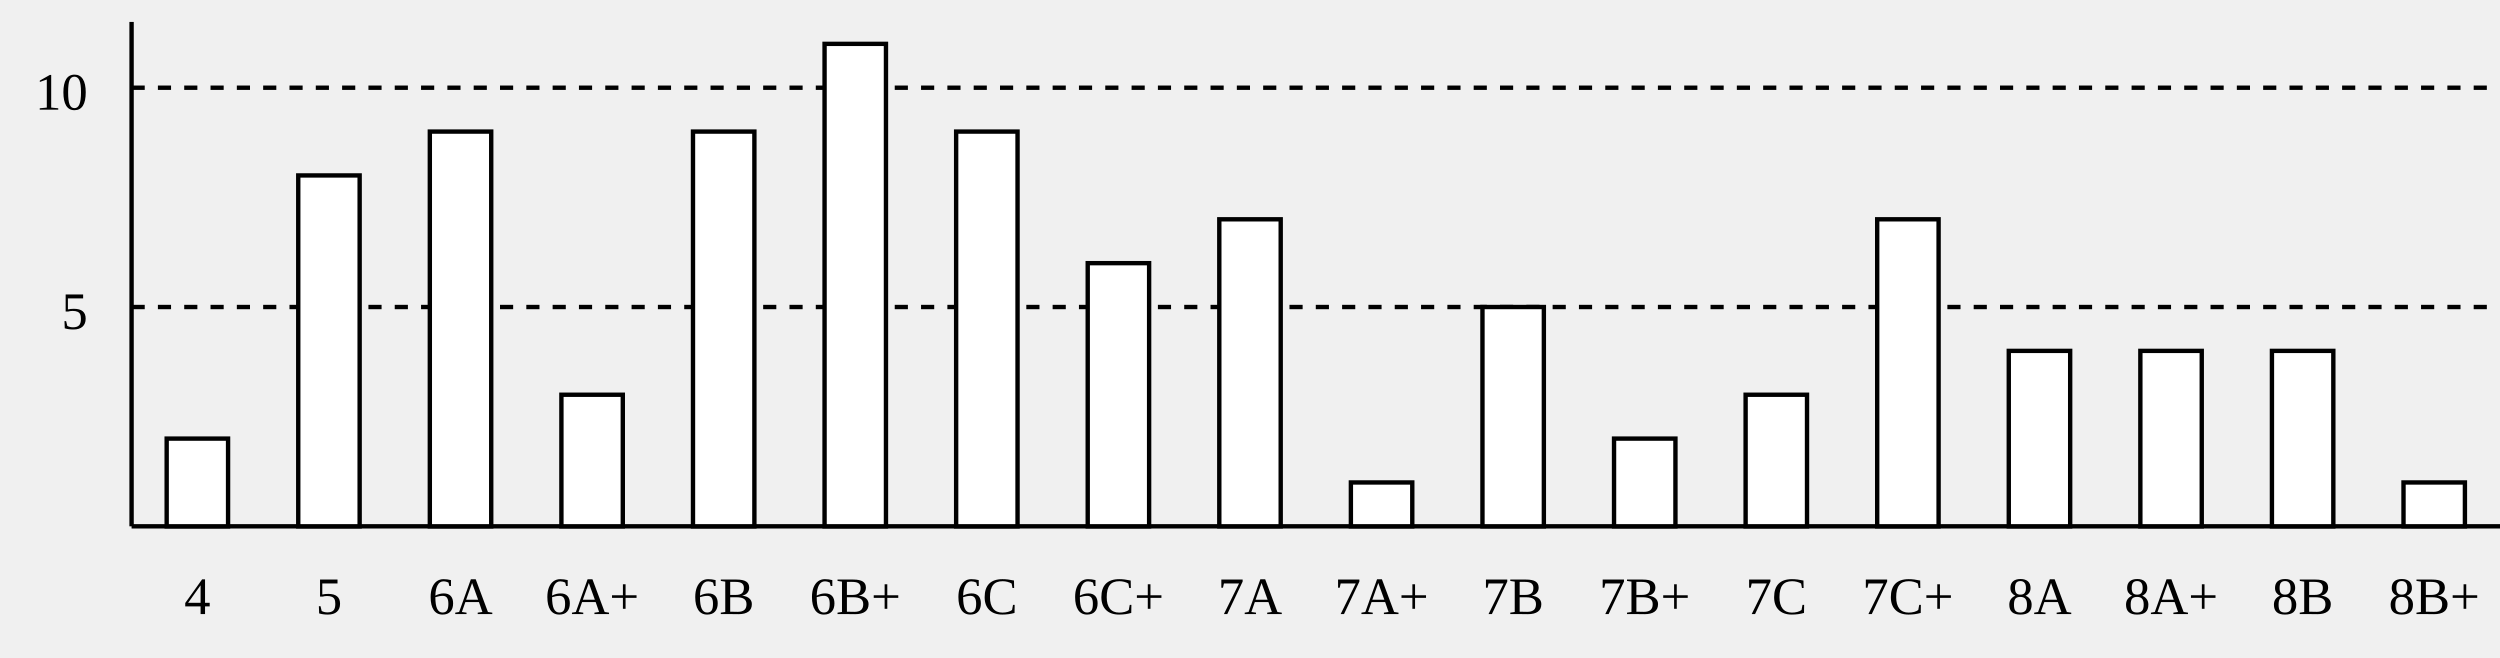
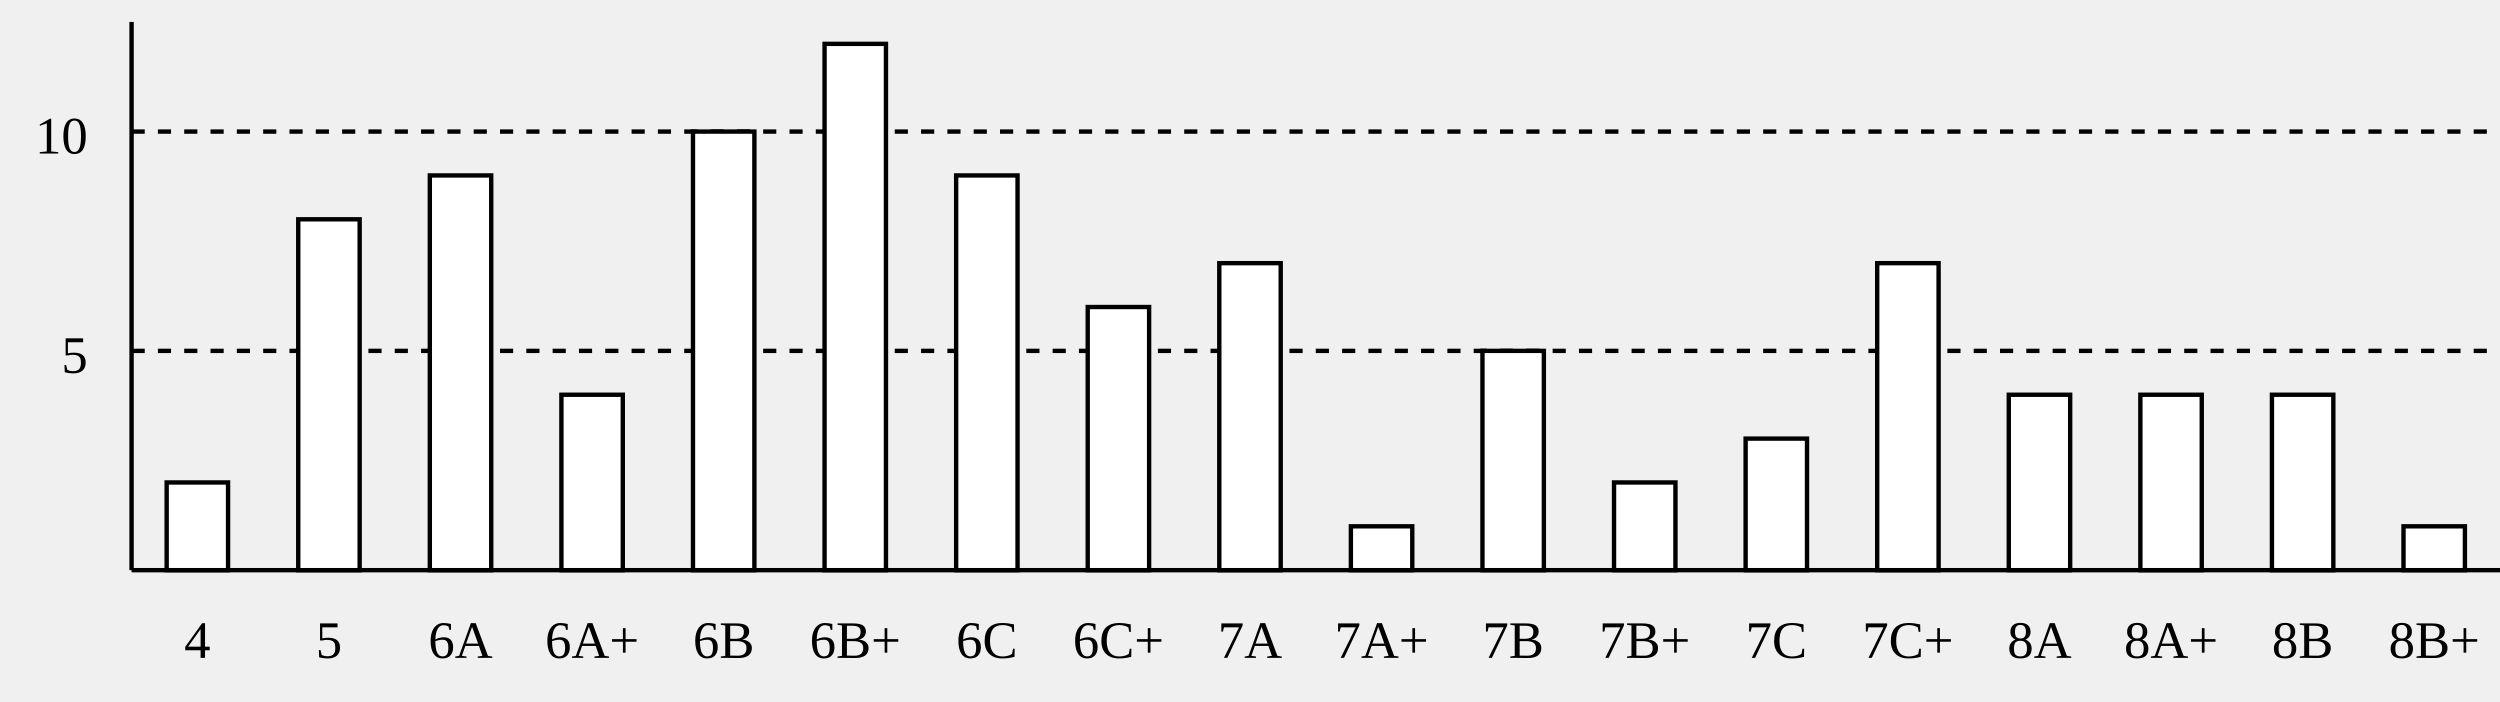
- <svg xmlns="http://www.w3.org/2000/svg" width="570" height="150" version="1.1">
-   <text x="20" y="25" text-anchor="end">10</text>
-   <text x="20" y="75" text-anchor="end">5</text>
-   <path d="M30 120 v-115" stroke="black" fill="none" stroke-width="1" />
-   <path d="M30 120 h570" stroke="black" fill="none" stroke-width="1" />
-   <path d="M30 70 h570" stroke="black" fill="none" stroke-width="1" stroke-dasharray="3" />
-   <path d="M30 20 h570" stroke="black" fill="none" stroke-width="1" stroke-dasharray="3" />
+ <svg xmlns="http://www.w3.org/2000/svg" width="570" height="160" version="1.1">
+   <text x="20" y="35" text-anchor="end">10</text>
+   <text x="20" y="85" text-anchor="end">5</text>
+   <path d="M30 130 v-125" stroke="black" fill="none" stroke-width="1" />
+   <path d="M30 130 h570" stroke="black" fill="none" stroke-width="1" />
+   <path d="M30 80 h570" stroke="black" fill="none" stroke-width="1" stroke-dasharray="3" />
+   <path d="M30 30 h570" stroke="black" fill="none" stroke-width="1" stroke-dasharray="3" />
  <a href="./boulders/?grade=4">
-     <path d="M45 120 h-7 v-20 h14 v20 z" stroke="black" fill="white" stroke-width="1" />
-     <text x="45" y="140" text-anchor="middle">4</text>
+     <path d="M45 130 h-7 v-20 h14 v20 z" stroke="black" fill="white" stroke-width="1" />
+     <text x="45" y="150" text-anchor="middle">4</text>
  </a>
  <a href="./boulders/?grade=5">
-     <path d="M75 120 h-7 v-80 h14 v80 z" stroke="black" fill="white" stroke-width="1" />
-     <text x="75" y="140" text-anchor="middle">5</text>
+     <path d="M75 130 h-7 v-80 h14 v80 z" stroke="black" fill="white" stroke-width="1" />
+     <text x="75" y="150" text-anchor="middle">5</text>
  </a>
  <a href="./boulders/?grade=6A">
-     <path d="M105 120 h-7 v-90 h14 v90 z" stroke="black" fill="white" stroke-width="1" />
-     <text x="105" y="140" text-anchor="middle">6A</text>
+     <path d="M105 130 h-7 v-90 h14 v90 z" stroke="black" fill="white" stroke-width="1" />
+     <text x="105" y="150" text-anchor="middle">6A</text>
  </a>
  <a href="./boulders/?grade=6A%2B">
-     <path d="M135 120 h-7 v-30 h14 v30 z" stroke="black" fill="white" stroke-width="1" />
-     <text x="135" y="140" text-anchor="middle">6A+</text>
+     <path d="M135 130 h-7 v-40 h14 v40 z" stroke="black" fill="white" stroke-width="1" />
+     <text x="135" y="150" text-anchor="middle">6A+</text>
  </a>
  <a href="./boulders/?grade=6B">
-     <path d="M165 120 h-7 v-90 h14 v90 z" stroke="black" fill="white" stroke-width="1" />
-     <text x="165" y="140" text-anchor="middle">6B</text>
+     <path d="M165 130 h-7 v-100 h14 v100 z" stroke="black" fill="white" stroke-width="1" />
+     <text x="165" y="150" text-anchor="middle">6B</text>
  </a>
  <a href="./boulders/?grade=6B%2B">
-     <path d="M195 120 h-7 v-110 h14 v110 z" stroke="black" fill="white" stroke-width="1" />
-     <text x="195" y="140" text-anchor="middle">6B+</text>
+     <path d="M195 130 h-7 v-120 h14 v120 z" stroke="black" fill="white" stroke-width="1" />
+     <text x="195" y="150" text-anchor="middle">6B+</text>
  </a>
  <a href="./boulders/?grade=6C">
-     <path d="M225 120 h-7 v-90 h14 v90 z" stroke="black" fill="white" stroke-width="1" />
-     <text x="225" y="140" text-anchor="middle">6C</text>
+     <path d="M225 130 h-7 v-90 h14 v90 z" stroke="black" fill="white" stroke-width="1" />
+     <text x="225" y="150" text-anchor="middle">6C</text>
  </a>
  <a href="./boulders/?grade=6C%2B">
-     <path d="M255 120 h-7 v-60 h14 v60 z" stroke="black" fill="white" stroke-width="1" />
-     <text x="255" y="140" text-anchor="middle">6C+</text>
+     <path d="M255 130 h-7 v-60 h14 v60 z" stroke="black" fill="white" stroke-width="1" />
+     <text x="255" y="150" text-anchor="middle">6C+</text>
  </a>
  <a href="./boulders/?grade=7A">
-     <path d="M285 120 h-7 v-70 h14 v70 z" stroke="black" fill="white" stroke-width="1" />
-     <text x="285" y="140" text-anchor="middle">7A</text>
+     <path d="M285 130 h-7 v-70 h14 v70 z" stroke="black" fill="white" stroke-width="1" />
+     <text x="285" y="150" text-anchor="middle">7A</text>
  </a>
  <a href="./boulders/?grade=7A%2B">
-     <path d="M315 120 h-7 v-10 h14 v10 z" stroke="black" fill="white" stroke-width="1" />
-     <text x="315" y="140" text-anchor="middle">7A+</text>
+     <path d="M315 130 h-7 v-10 h14 v10 z" stroke="black" fill="white" stroke-width="1" />
+     <text x="315" y="150" text-anchor="middle">7A+</text>
  </a>
  <a href="./boulders/?grade=7B">
-     <path d="M345 120 h-7 v-50 h14 v50 z" stroke="black" fill="white" stroke-width="1" />
-     <text x="345" y="140" text-anchor="middle">7B</text>
+     <path d="M345 130 h-7 v-50 h14 v50 z" stroke="black" fill="white" stroke-width="1" />
+     <text x="345" y="150" text-anchor="middle">7B</text>
  </a>
  <a href="./boulders/?grade=7B%2B">
-     <path d="M375 120 h-7 v-20 h14 v20 z" stroke="black" fill="white" stroke-width="1" />
-     <text x="375" y="140" text-anchor="middle">7B+</text>
+     <path d="M375 130 h-7 v-20 h14 v20 z" stroke="black" fill="white" stroke-width="1" />
+     <text x="375" y="150" text-anchor="middle">7B+</text>
  </a>
  <a href="./boulders/?grade=7C">
-     <path d="M405 120 h-7 v-30 h14 v30 z" stroke="black" fill="white" stroke-width="1" />
-     <text x="405" y="140" text-anchor="middle">7C</text>
+     <path d="M405 130 h-7 v-30 h14 v30 z" stroke="black" fill="white" stroke-width="1" />
+     <text x="405" y="150" text-anchor="middle">7C</text>
  </a>
  <a href="./boulders/?grade=7C%2B">
-     <path d="M435 120 h-7 v-70 h14 v70 z" stroke="black" fill="white" stroke-width="1" />
-     <text x="435" y="140" text-anchor="middle">7C+</text>
+     <path d="M435 130 h-7 v-70 h14 v70 z" stroke="black" fill="white" stroke-width="1" />
+     <text x="435" y="150" text-anchor="middle">7C+</text>
  </a>
  <a href="./boulders/?grade=8A">
-     <path d="M465 120 h-7 v-40 h14 v40 z" stroke="black" fill="white" stroke-width="1" />
-     <text x="465" y="140" text-anchor="middle">8A</text>
+     <path d="M465 130 h-7 v-40 h14 v40 z" stroke="black" fill="white" stroke-width="1" />
+     <text x="465" y="150" text-anchor="middle">8A</text>
  </a>
  <a href="./boulders/?grade=8A%2B">
-     <path d="M495 120 h-7 v-40 h14 v40 z" stroke="black" fill="white" stroke-width="1" />
-     <text x="495" y="140" text-anchor="middle">8A+</text>
+     <path d="M495 130 h-7 v-40 h14 v40 z" stroke="black" fill="white" stroke-width="1" />
+     <text x="495" y="150" text-anchor="middle">8A+</text>
  </a>
  <a href="./boulders/?grade=8B">
-     <path d="M525 120 h-7 v-40 h14 v40 z" stroke="black" fill="white" stroke-width="1" />
-     <text x="525" y="140" text-anchor="middle">8B</text>
+     <path d="M525 130 h-7 v-40 h14 v40 z" stroke="black" fill="white" stroke-width="1" />
+     <text x="525" y="150" text-anchor="middle">8B</text>
  </a>
  <a href="./boulders/?grade=8B%2B">
-     <path d="M555 120 h-7 v-10 h14 v10 z" stroke="black" fill="white" stroke-width="1" />
-     <text x="555" y="140" text-anchor="middle">8B+</text>
+     <path d="M555 130 h-7 v-10 h14 v10 z" stroke="black" fill="white" stroke-width="1" />
+     <text x="555" y="150" text-anchor="middle">8B+</text>
  </a>
</svg>
